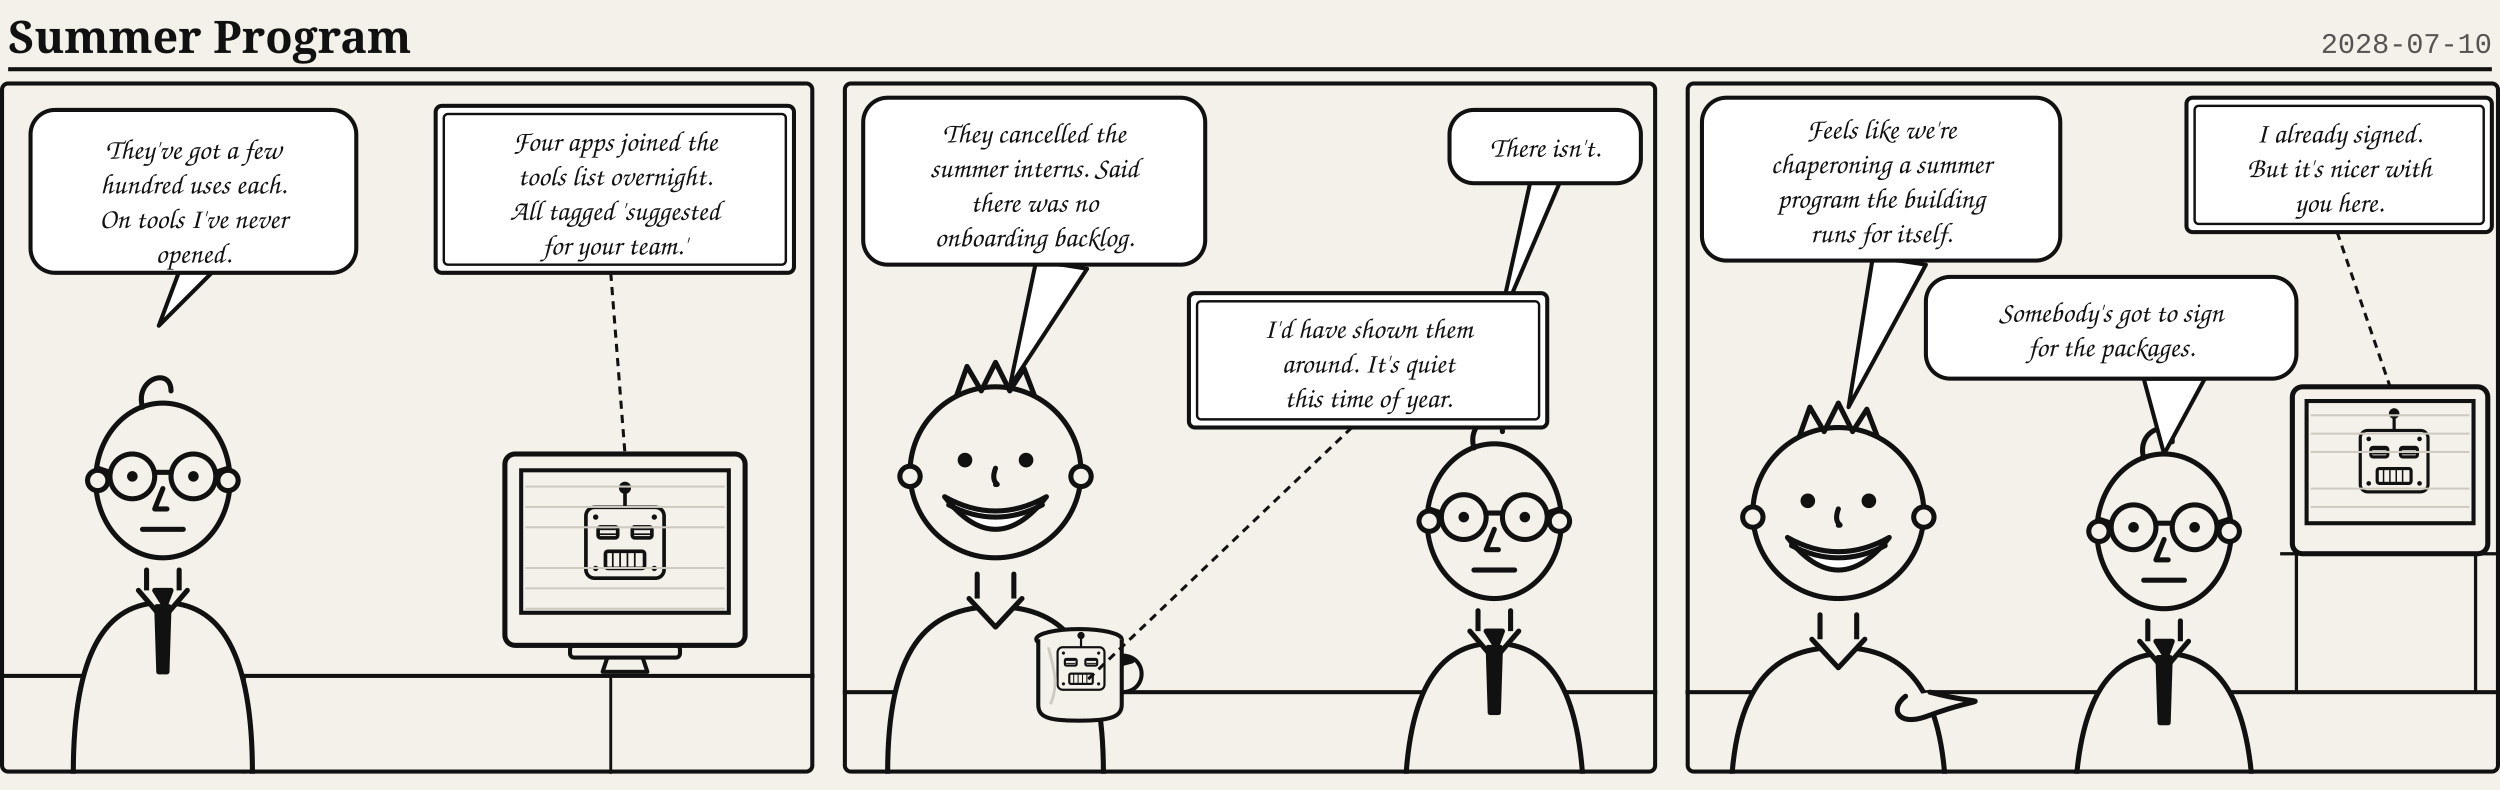
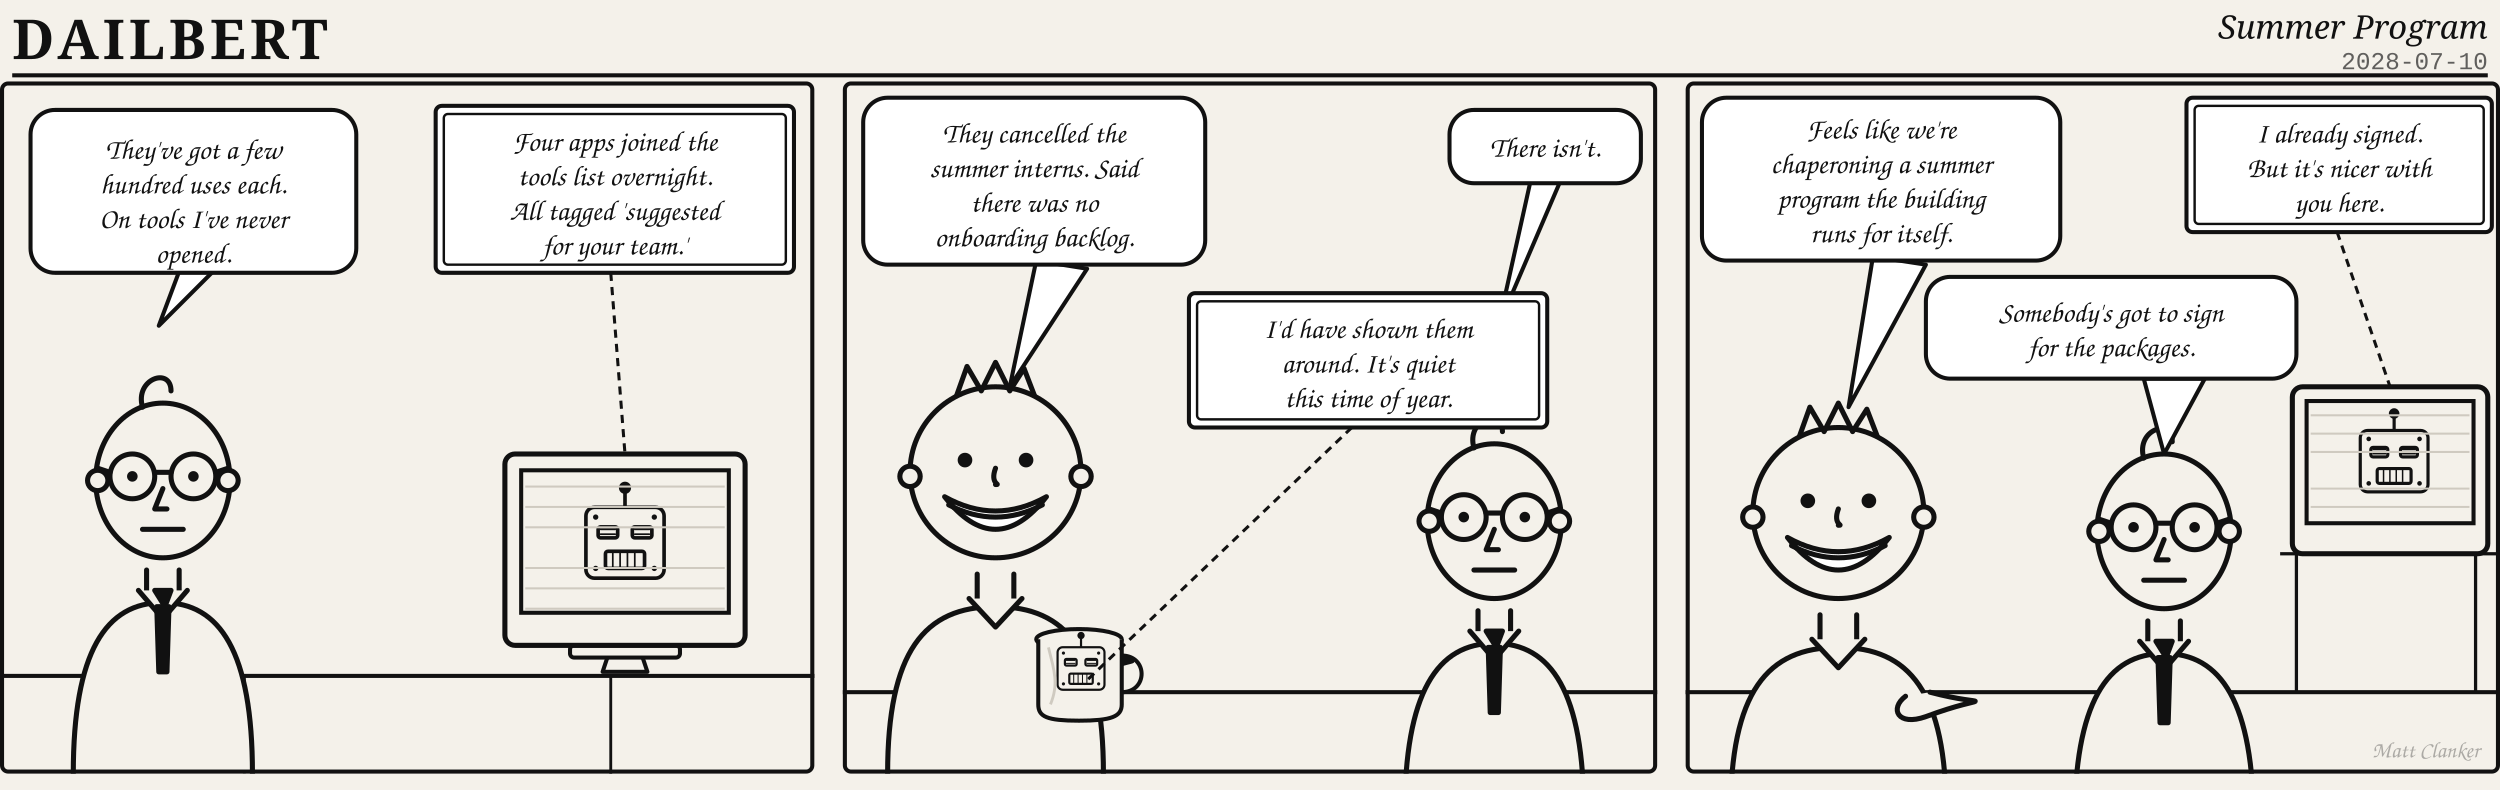
<svg xmlns="http://www.w3.org/2000/svg" viewBox="0 0 1228 388" width="1228" height="388" font-family="Georgia,serif">
  <rect width="1228" height="388" fill="#f4f1ea" />
-   <text x="4" y="26" font-family="Georgia,serif" font-weight="bold" font-size="22" fill="#111">Summer Program</text>
-   <text x="1224" y="26" text-anchor="end" font-family="'Courier New',monospace" font-size="14" fill="#111" opacity="0.7">2028-07-10</text>
-   <line x1="4" y1="34" x2="1224" y2="34" stroke="#111" stroke-width="2" />
+   <text x="6" y="29" font-family="Georgia,serif" font-weight="bold" font-size="27" letter-spacing="2" fill="#111">DAILBERT</text>
+   <text x="1222" y="19" text-anchor="end" font-family="Georgia,serif" font-style="italic" font-size="16" fill="#111">Summer Program</text>
+   <text x="1222" y="34" text-anchor="end" font-family="'Courier New',monospace" font-size="12" fill="#111" opacity="0.65">2028-07-10</text>
+   <line x1="6" y1="37" x2="1222" y2="37" stroke="#111" stroke-width="2" />
  <g transform="translate(0,40)">
    <defs>
      <clipPath id="pclip">
        <rect x="0" y="0" width="400" height="340" rx="3" />
      </clipPath>
      <symbol id="dailbert" viewBox="0 0 140 210">
        <g fill="none" stroke="#111" stroke-width="2.5" stroke-linecap="round" stroke-linejoin="round">
          <path d="M26,210 C26,150 42,126 70,126 C98,126 114,150 114,210" fill="#f4f1ea" />
          <path d="M62,110 L62,122 M78,110 L78,122" fill="#f4f1ea" />
          <path d="M58,120 L70,134 L82,120" fill="#f4f1ea" />
          <path d="M66,120 L74,120 L71,128 Z" fill="#111" />
          <path d="M67,128 L73,128 L72,160 L68,160 Z" fill="#111" />
          <ellipse cx="70" cy="66" rx="33" ry="38" fill="#f4f1ea" />
          <circle cx="38" cy="66" r="5" fill="#f4f1ea" />
          <circle cx="102" cy="66" r="5" fill="#f4f1ea" />
          <path d="M60,30 C56,16 74,10 74,22" />
          <circle cx="55" cy="64" r="11" fill="#f4f1ea" />
          <circle cx="85" cy="64" r="11" fill="#f4f1ea" />
          <path d="M66,62 L74,62 M44,62 L38,60 M96,62 L102,60" />
          <circle cx="55" cy="64" r="2.6" fill="#111" stroke="none" />
          <circle cx="85" cy="64" r="2.6" fill="#111" stroke="none" />
          <path d="M70,70 L66,80 L72,80" />
          <path d="M60,90 L80,90" />
        </g>
      </symbol>
      <symbol id="doug" viewBox="0 0 160 210">
        <g fill="none" stroke="#111" stroke-width="2.5" stroke-linecap="round" stroke-linejoin="round">
          <path d="M22,210 C22,150 40,128 75,128 C110,128 128,150 128,210" fill="#f4f1ea" />
          <path d="M120,150 C150,158 150,150 118,162 C104,167 100,158 108,152" fill="#f4f1ea" />
          <path d="M66,112 L66,126 M84,112 L84,126" />
          <path d="M62,124 L75,138 L88,124" fill="#f4f1ea" />
          <circle cx="75" cy="62" r="42" fill="#f4f1ea" />
          <circle cx="33" cy="64" r="5" fill="#f4f1ea" />
          <circle cx="117" cy="64" r="5" fill="#f4f1ea" />
          <path d="M56,24 L61,10 L68,22 L75,8 L82,22 L89,11 L94,24" />
          <circle cx="60" cy="56" r="3.6" fill="#111" stroke="none" />
          <circle cx="90" cy="56" r="3.6" fill="#111" stroke="none" />
          <path d="M75,60 C72,68 78,68 75,68" />
          <path d="M50,74 Q75,106 100,74 Q75,88 50,74 Z" fill="#ffffff" />
          <path d="M52,78 Q75,90 98,78" />
        </g>
      </symbol>
      <symbol id="clanker" viewBox="0 0 100 100">
        <g fill="none" stroke="#111" stroke-width="3" stroke-linecap="round" stroke-linejoin="round">
          <path d="M50,22 L50,9" />
          <circle cx="50" cy="6" r="3.5" fill="#111" />
          <rect x="18" y="22" width="64" height="58" rx="7" fill="#f4f1ea" />
          <circle cx="26" cy="30" r="2.2" fill="#111" stroke="none" />
          <circle cx="74" cy="30" r="2.2" fill="#111" stroke="none" />
          <circle cx="26" cy="72" r="2.2" fill="#111" stroke="none" />
          <circle cx="74" cy="72" r="2.2" fill="#111" stroke="none" />
          <rect x="28" y="38" width="16" height="9" rx="2" fill="#f4f1ea" />
          <rect x="56" y="38" width="16" height="9" rx="2" fill="#f4f1ea" />
          <path d="M30,40 L42,40 M30,44 L42,44 M58,40 L70,40 M58,44 L70,44" stroke-width="1.4" />
          <rect x="34" y="58" width="32" height="14" rx="2" fill="#f4f1ea" />
          <path d="M40,58 L40,72 M46,58 L46,72 M52,58 L52,72 M58,58 L58,72" stroke-width="1.4" />
        </g>
      </symbol>
    </defs>
    <g transform="translate(0,0)" clip-path="url(#pclip)">
      <rect x="0" y="0" width="400" height="340" rx="3" fill="#f4f1ea" />
      <path d="M0,292 L400,292" fill="none" stroke="#111" stroke-width="2" stroke-linecap="round" />
      <path d="M120,292 L120,340 M300,292 L300,340" fill="none" stroke="#111" stroke-width="1.4" />
      <use href="#dailbert" x="10" y="130" width="140" height="210" />
      <path d="M296,290 L318,290 L314,278 L300,278 Z" fill="#f4f1ea" stroke="#111" stroke-width="2" stroke-linejoin="round" />
      <rect x="280" y="277" width="54" height="6" rx="2" fill="#f4f1ea" stroke="#111" stroke-width="2" />
      <rect x="248" y="183" width="118" height="94" rx="5" fill="#f4f1ea" stroke="#111" stroke-width="2.5" />
      <rect x="256" y="191" width="102" height="70" fill="#f4f1ea" stroke="#111" stroke-width="2" />
      <use href="#clanker" x="277" y="196" width="60" height="60" />
      <g stroke="#cfcac0" stroke-width="1">
        <path d="M258,199 L356,199 M258,209 L356,209 M258,219 L356,219 M258,239 L356,239 M258,249 L356,249 M258,259 L356,259" />
      </g>
      <path d="M90,88 L78,120 L106,92 Z" fill="#ffffff" stroke="#111" stroke-width="2" stroke-linejoin="round" />
      <rect x="15" y="14" width="160" height="80" rx="12" fill="#ffffff" stroke="#111" stroke-width="2" />
      <g font-family="'Comic Sans MS','Segoe Print',cursive" font-size="14" fill="#111" text-anchor="middle">
        <text x="95" y="38">They've got a few</text>
        <text x="95" y="55">hundred uses each.</text>
        <text x="95" y="72">On tools I've never</text>
        <text x="95" y="89">opened.</text>
      </g>
      <path d="M300,94 L307,183" fill="none" stroke="#111" stroke-width="1.5" stroke-dasharray="4,3" />
      <rect x="214" y="12" width="176" height="82" rx="3" fill="#ffffff" stroke="#111" stroke-width="2" />
      <rect x="218" y="16" width="168" height="74" rx="2" fill="none" stroke="#111" stroke-width="1.2" />
      <g font-family="'Comic Sans MS','Segoe Print',cursive" font-size="14" fill="#111" text-anchor="middle">
        <text x="302" y="34">Four apps joined the</text>
        <text x="302" y="51">tools list overnight.</text>
        <text x="302" y="68">All tagged 'suggested</text>
        <text x="302" y="85">for your team.'</text>
      </g>
      <rect x="1" y="1" width="398" height="338" rx="3" fill="none" stroke="#111" stroke-width="2" />
    </g>
    <g transform="translate(414,0)" clip-path="url(#pclip)">
      <rect x="0" y="0" width="400" height="340" rx="3" fill="#f4f1ea" />
      <path d="M0,300 L400,300" fill="none" stroke="#111" stroke-width="2" stroke-linecap="round" />
      <use href="#doug" x="0" y="130" width="160" height="210" />
      <ellipse cx="116" cy="274" rx="21" ry="5" fill="#f4f1ea" stroke="#111" stroke-width="2" />
      <path d="M96,274 L96,306 C96,312 100,314 116,314 C132,314 137,312 137,306 L137,274" fill="#f4f1ea" stroke="#111" stroke-width="2" stroke-linejoin="round" />
      <path d="M137,282 C150,282 150,300 137,300" fill="none" stroke="#111" stroke-width="2" />
      <use href="#clanker" x="99" y="270" width="36" height="36" />
      <path d="M101,278 C104,290 106,296 102,306" fill="none" stroke="#cfcac0" stroke-width="1.4" />
      <use href="#dailbert" x="250" y="150" width="140" height="210" />
      <path d="M95,88 L82,150 L120,92 Z" fill="#ffffff" stroke="#111" stroke-width="2" stroke-linejoin="round" />
      <rect x="10" y="8" width="168" height="82" rx="12" fill="#ffffff" stroke="#111" stroke-width="2" />
      <g font-family="'Comic Sans MS','Segoe Print',cursive" font-size="14" fill="#111" text-anchor="middle">
        <text x="94" y="30">They cancelled the</text>
        <text x="94" y="47">summer interns. Said</text>
        <text x="94" y="64">there was no</text>
        <text x="94" y="81">onboarding backlog.</text>
      </g>
      <path d="M338,48 L322,120 L352,50 Z" fill="#ffffff" stroke="#111" stroke-width="2" stroke-linejoin="round" />
      <rect x="298" y="14" width="94" height="36" rx="12" fill="#ffffff" stroke="#111" stroke-width="2" />
      <g font-family="'Comic Sans MS','Segoe Print',cursive" font-size="14" fill="#111" text-anchor="middle">
        <text x="345" y="37">There isn't.</text>
      </g>
      <path d="M250,170 L118,296" fill="none" stroke="#111" stroke-width="1.5" stroke-dasharray="4,3" />
      <rect x="170" y="104" width="176" height="66" rx="3" fill="#ffffff" stroke="#111" stroke-width="2" />
      <rect x="174" y="108" width="168" height="58" rx="2" fill="none" stroke="#111" stroke-width="1.2" />
      <g font-family="'Comic Sans MS','Segoe Print',cursive" font-size="14" fill="#111" text-anchor="middle">
        <text x="258" y="126">I'd have shown them</text>
        <text x="258" y="143">around. It's quiet</text>
        <text x="258" y="160">this time of year.</text>
      </g>
      <rect x="1" y="1" width="398" height="338" rx="3" fill="none" stroke="#111" stroke-width="2" />
    </g>
    <g transform="translate(828,0)" clip-path="url(#pclip)">
      <rect x="0" y="0" width="400" height="340" rx="3" fill="#f4f1ea" />
      <path d="M0,300 L400,300" fill="none" stroke="#111" stroke-width="2" stroke-linecap="round" />
      <path d="M292,232 L400,232 M300,232 L300,300 M388,232 L388,300" fill="none" stroke="#111" stroke-width="1.6" />
      <use href="#doug" x="0" y="150" width="160" height="210" />
      <use href="#dailbert" x="165" y="155" width="140" height="210" />
      <rect x="298" y="150" width="96" height="82" rx="5" fill="#f4f1ea" stroke="#111" stroke-width="2.5" />
      <rect x="305" y="157" width="82" height="60" fill="#f4f1ea" stroke="#111" stroke-width="2" />
      <use href="#clanker" x="322" y="160" width="52" height="52" />
      <g stroke="#cfcac0" stroke-width="1">
        <path d="M307,164 L385,164 M307,173 L385,173 M307,182 L385,182 M307,200 L385,200 M307,209 L385,209" />
      </g>
      <path d="M92,86 L80,160 L118,90 Z" fill="#ffffff" stroke="#111" stroke-width="2" stroke-linejoin="round" />
      <rect x="8" y="8" width="176" height="80" rx="12" fill="#ffffff" stroke="#111" stroke-width="2" />
      <g font-family="'Comic Sans MS','Segoe Print',cursive" font-size="14" fill="#111" text-anchor="middle">
        <text x="96" y="28">Feels like we're</text>
        <text x="96" y="45">chaperoning a summer</text>
        <text x="96" y="62">program the building</text>
        <text x="96" y="79">runs for itself.</text>
      </g>
      <path d="M225,146 L235,183 L255,146 Z" fill="#ffffff" stroke="#111" stroke-width="2" stroke-linejoin="round" />
      <rect x="118" y="96" width="182" height="50" rx="12" fill="#ffffff" stroke="#111" stroke-width="2" />
      <g font-family="'Comic Sans MS','Segoe Print',cursive" font-size="14" fill="#111" text-anchor="middle">
        <text x="209" y="118">Somebody's got to sign</text>
        <text x="209" y="135">for the packages.</text>
      </g>
      <path d="M320,74 L346,150" fill="none" stroke="#111" stroke-width="1.5" stroke-dasharray="4,3" />
      <rect x="246" y="8" width="150" height="66" rx="3" fill="#ffffff" stroke="#111" stroke-width="2" />
      <rect x="250" y="12" width="142" height="58" rx="2" fill="none" stroke="#111" stroke-width="1.2" />
      <g font-family="'Comic Sans MS','Segoe Print',cursive" font-size="14" fill="#111" text-anchor="middle">
        <text x="321" y="30">I already signed.</text>
        <text x="321" y="47">But it's nicer with</text>
        <text x="321" y="64">you here.</text>
      </g>
      <rect x="1" y="1" width="398" height="338" rx="3" fill="none" stroke="#111" stroke-width="2" />
    </g>
  </g>
+   <text x="1218" y="372" text-anchor="end" font-family="'Segoe Script','Comic Sans MS',cursive" font-style="italic" font-size="11" fill="#111" opacity="0.32">Matt Clanker</text>
</svg>
